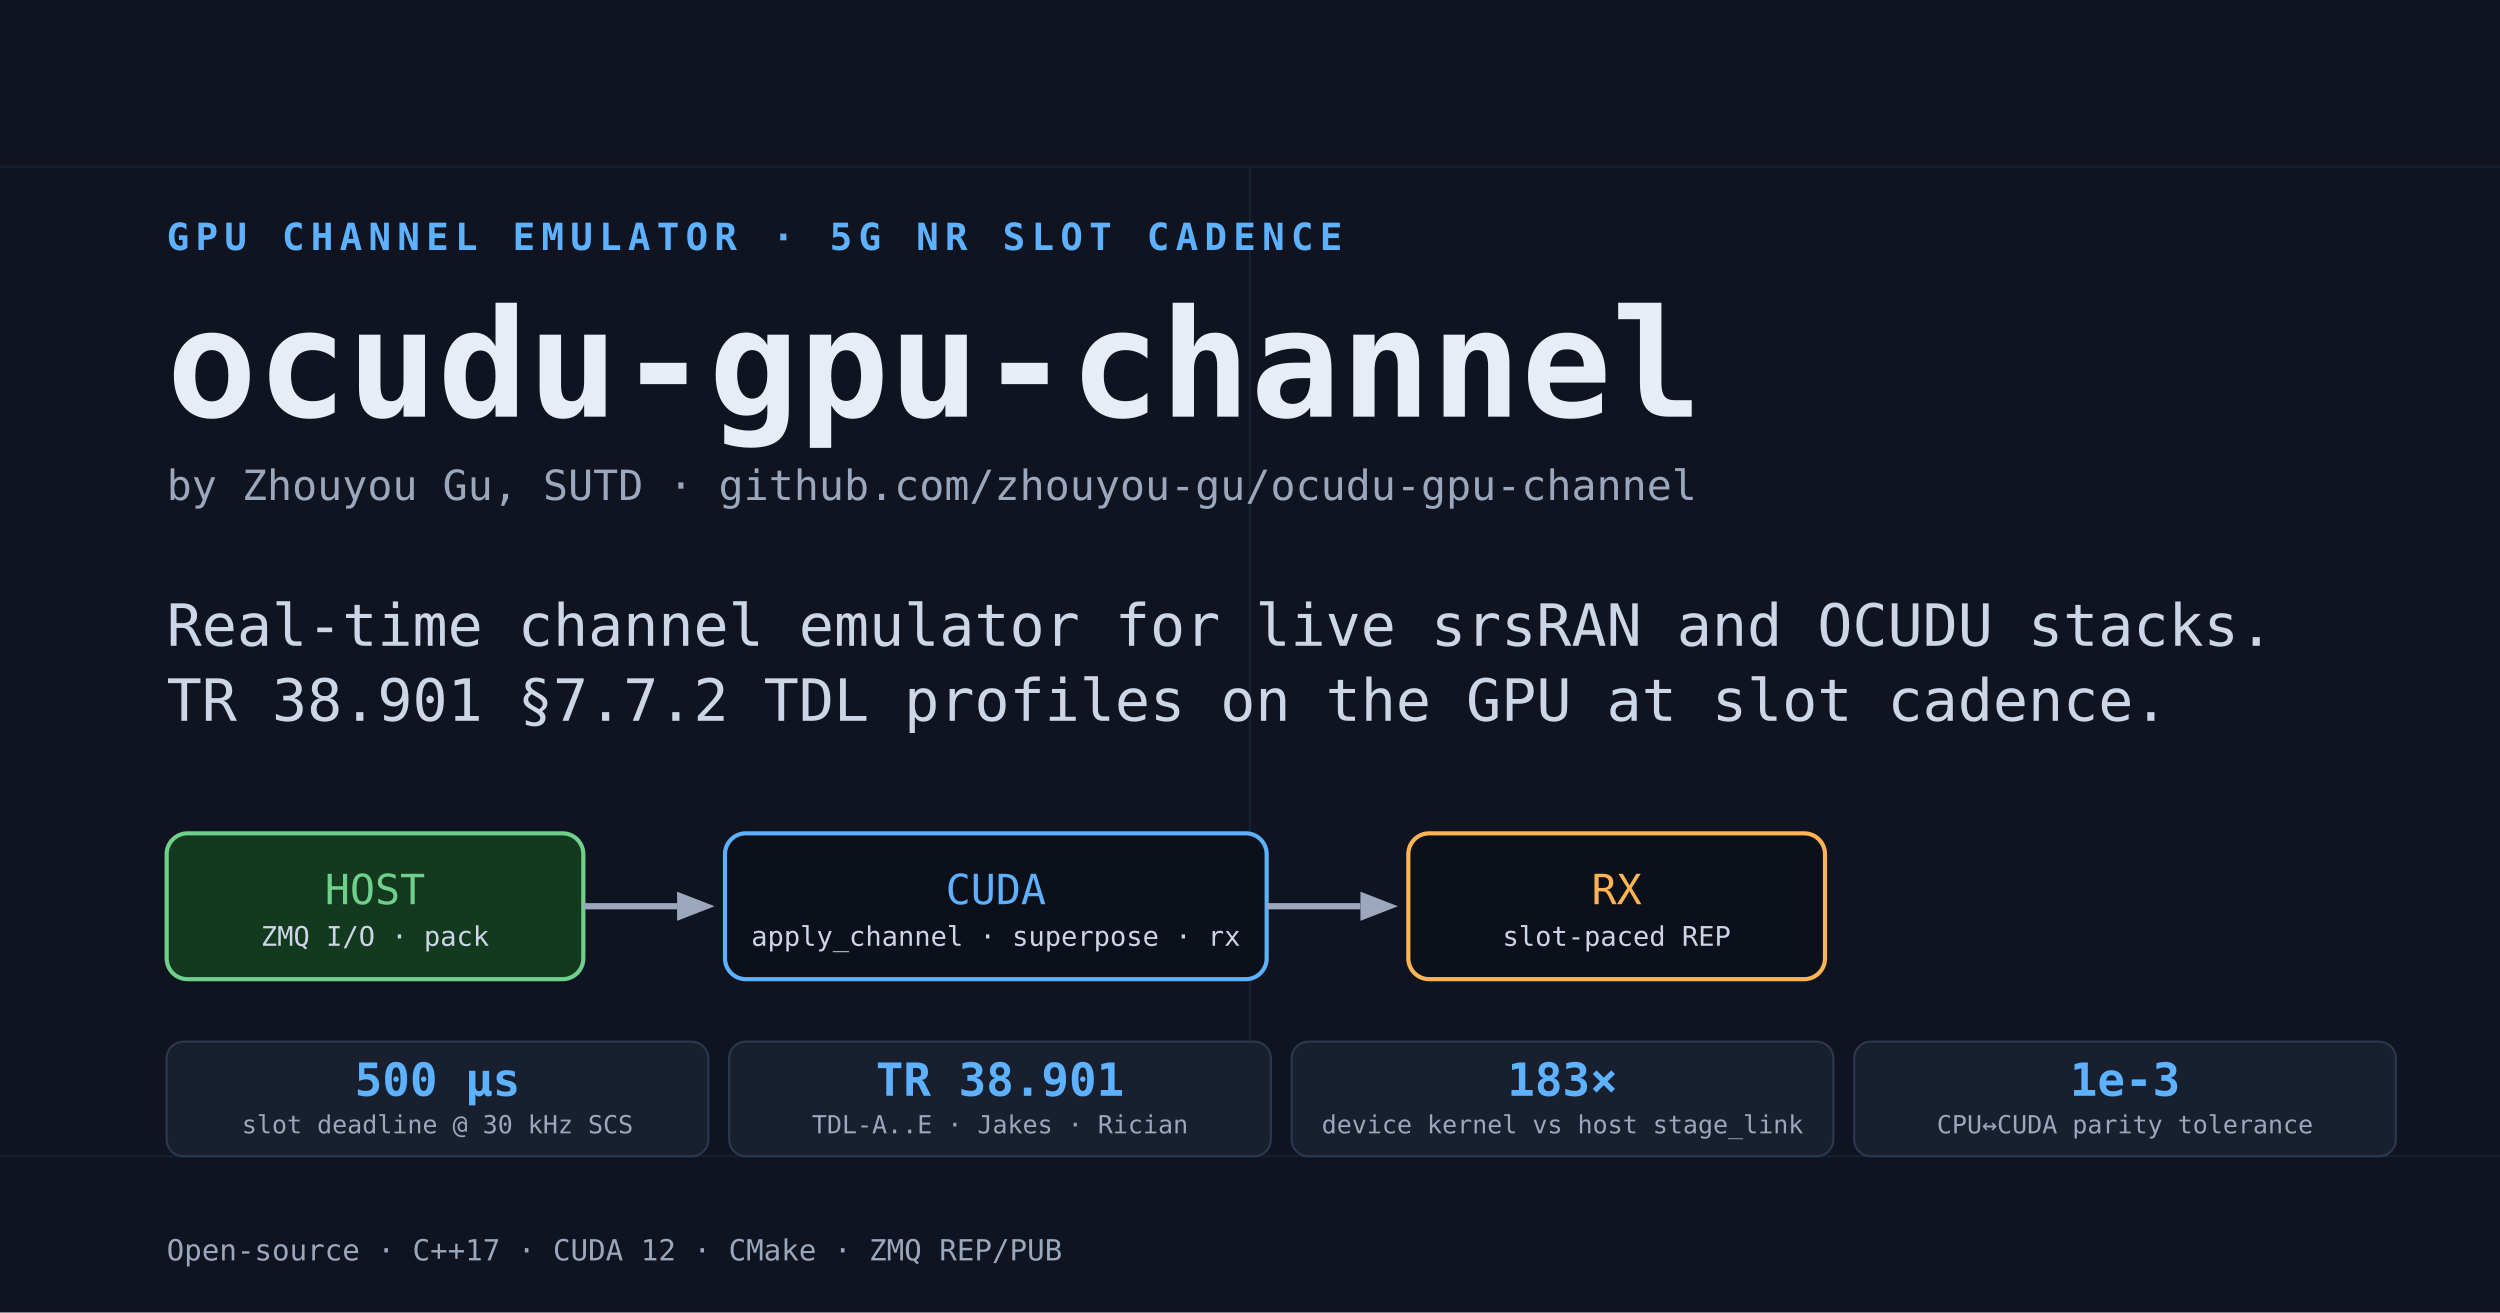
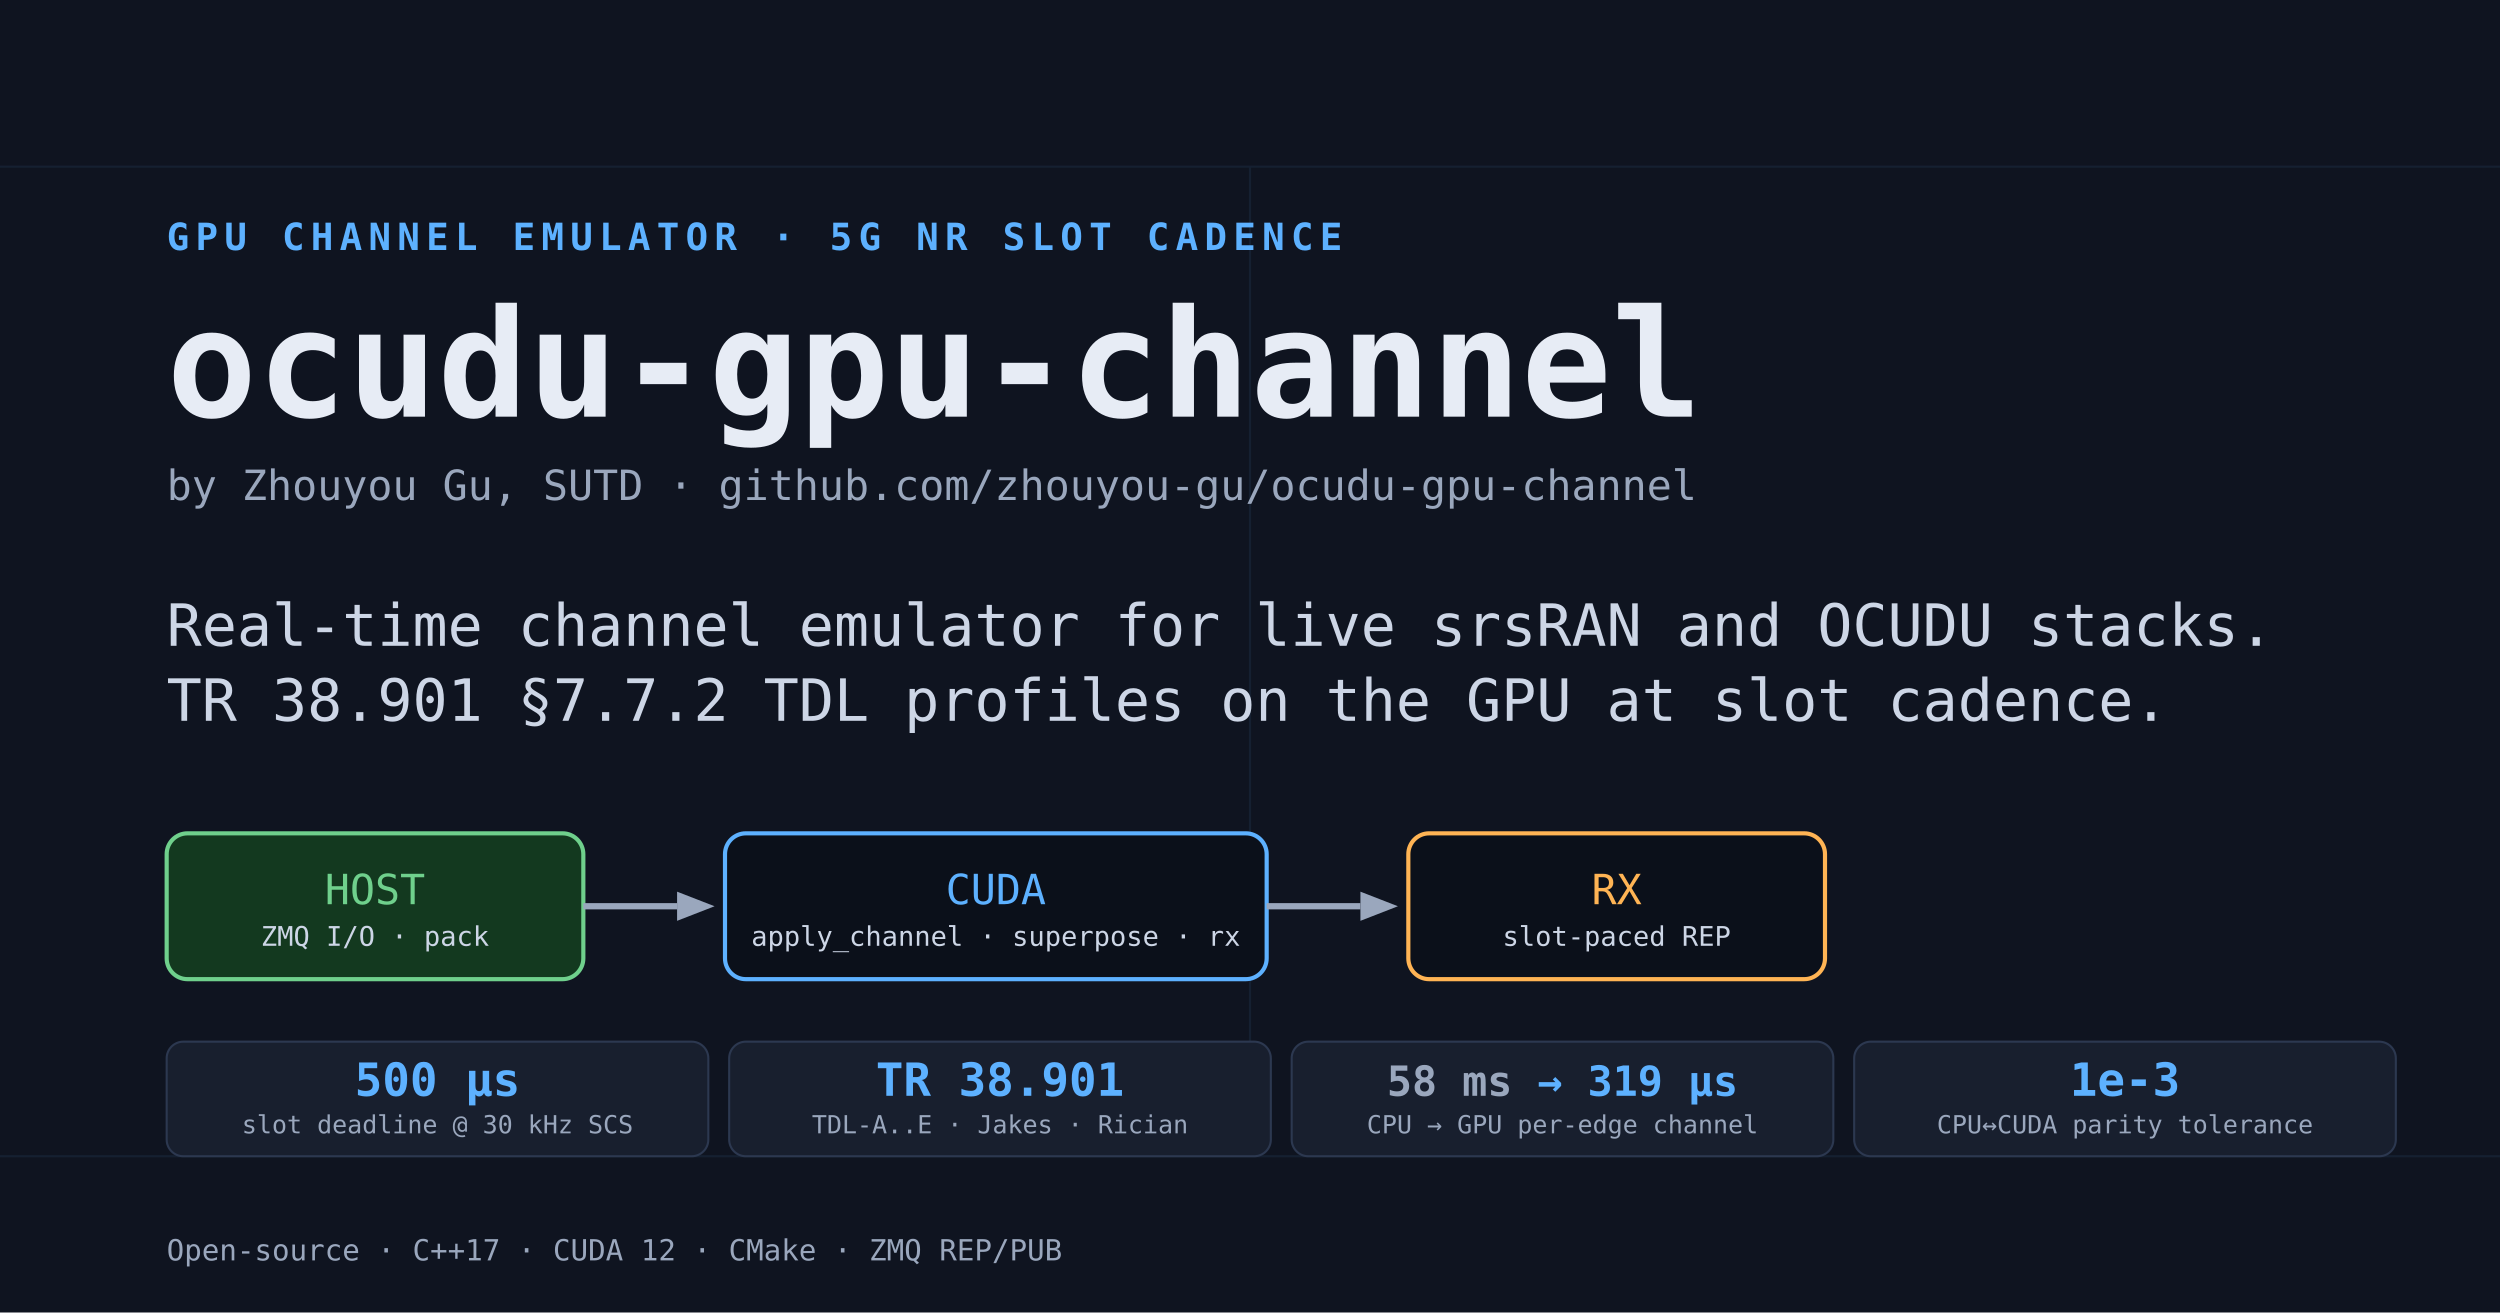
<svg xmlns="http://www.w3.org/2000/svg" viewBox="0 0 1200 630" font-family="SF Mono,Menlo,monospace">
  <rect width="1200" height="630" fill="#0f1420" />
  <g opacity="0.08" stroke="#5db1ff" stroke-width="1">
    <line x1="0" y1="80" x2="1200" y2="80" />
    <line x1="0" y1="555" x2="1200" y2="555" />
    <line x1="600" y1="80" x2="600" y2="555" />
  </g>
  <text x="80" y="120" font-size="18" font-weight="600" fill="#5db1ff" letter-spacing="3">GPU CHANNEL EMULATOR  ·  5G NR SLOT CADENCE</text>
  <text x="80" y="200" font-size="72" font-weight="700" fill="#e7ecf5">ocudu-gpu-channel</text>
  <text x="80" y="240" font-size="20" fill="#9aa7bd">by Zhouyou Gu, SUTD  ·  github.com/zhouyou-gu/ocudu-gpu-channel</text>
  <text x="80" y="310" font-size="28" fill="#cdd6e6">Real-time channel emulator for live srsRAN and OCUDU stacks.</text>
  <text x="80" y="346" font-size="28" fill="#cdd6e6">TR 38.901 §7.7.2 TDL profiles on the GPU at slot cadence.</text>
  <g transform="translate(80, 400)">
    <rect x="0" y="0" width="200" height="70" rx="10" fill="#13391f" stroke="#6fd08c" stroke-width="2" />
    <text x="100" y="34" text-anchor="middle" font-size="20" fill="#6fd08c">HOST</text>
    <text x="100" y="54" text-anchor="middle" font-size="13" fill="#cdd6e6">ZMQ I/O · pack</text>
    <line x1="200" y1="35" x2="245" y2="35" stroke="#9aa7bd" stroke-width="3" />
    <polygon points="245,28 263,35 245,42" fill="#9aa7bd" />
    <rect x="268" y="0" width="260" height="70" rx="10" fill="#0b101a" stroke="#5db1ff" stroke-width="2" />
    <text x="398" y="34" text-anchor="middle" font-size="20" fill="#5db1ff">CUDA</text>
    <text x="398" y="54" text-anchor="middle" font-size="13" fill="#cdd6e6">apply_channel · superpose · rx</text>
    <line x1="528" y1="35" x2="573" y2="35" stroke="#9aa7bd" stroke-width="3" />
    <polygon points="573,28 591,35 573,42" fill="#9aa7bd" />
    <rect x="596" y="0" width="200" height="70" rx="10" fill="#0b101a" stroke="#ffb454" stroke-width="2" />
    <text x="696" y="34" text-anchor="middle" font-size="20" fill="#ffb454">RX</text>
    <text x="696" y="54" text-anchor="middle" font-size="13" fill="#cdd6e6">slot-paced REP</text>
  </g>
  <g transform="translate(80, 500)">
    <rect x="0" y="0" width="260" height="55" rx="8" fill="#181f2e" stroke="#2c3850" stroke-width="1" />
    <text x="130" y="26" text-anchor="middle" font-size="22" font-weight="700" fill="#5db1ff">500 µs</text>
    <text x="130" y="44" text-anchor="middle" font-size="12" fill="#9aa7bd">slot deadline @ 30 kHz SCS</text>
    <rect x="270" y="0" width="260" height="55" rx="8" fill="#181f2e" stroke="#2c3850" stroke-width="1" />
    <text x="400" y="26" text-anchor="middle" font-size="22" font-weight="700" fill="#5db1ff">TR 38.901</text>
    <text x="400" y="44" text-anchor="middle" font-size="12" fill="#9aa7bd">TDL-A..E · Jakes · Rician</text>
    <rect x="540" y="0" width="260" height="55" rx="8" fill="#181f2e" stroke="#2c3850" stroke-width="1" />
-     <text x="670" y="26" text-anchor="middle" font-size="22" font-weight="700" fill="#5db1ff">183×</text>
-     <text x="670" y="44" text-anchor="middle" font-size="12" fill="#9aa7bd">device kernel vs host stage_link</text>
+     <text x="670" y="26" text-anchor="middle" font-size="20" font-weight="700">
+       <tspan fill="#9aa7bd">58 ms</tspan>
+       <tspan fill="#5db1ff">→ 319 µs</tspan>
+     </text>
+     <text x="670" y="44" text-anchor="middle" font-size="12" fill="#9aa7bd">CPU → GPU per-edge channel</text>
    <rect x="810" y="0" width="260" height="55" rx="8" fill="#181f2e" stroke="#2c3850" stroke-width="1" />
    <text x="940" y="26" text-anchor="middle" font-size="22" font-weight="700" fill="#5db1ff">1e‑3</text>
    <text x="940" y="44" text-anchor="middle" font-size="12" fill="#9aa7bd">CPU↔CUDA parity tolerance</text>
  </g>
  <text x="80" y="605" font-size="14" fill="#9aa7bd">Open-source · C++17 · CUDA 12 · CMake · ZMQ REP/PUB</text>
</svg>
